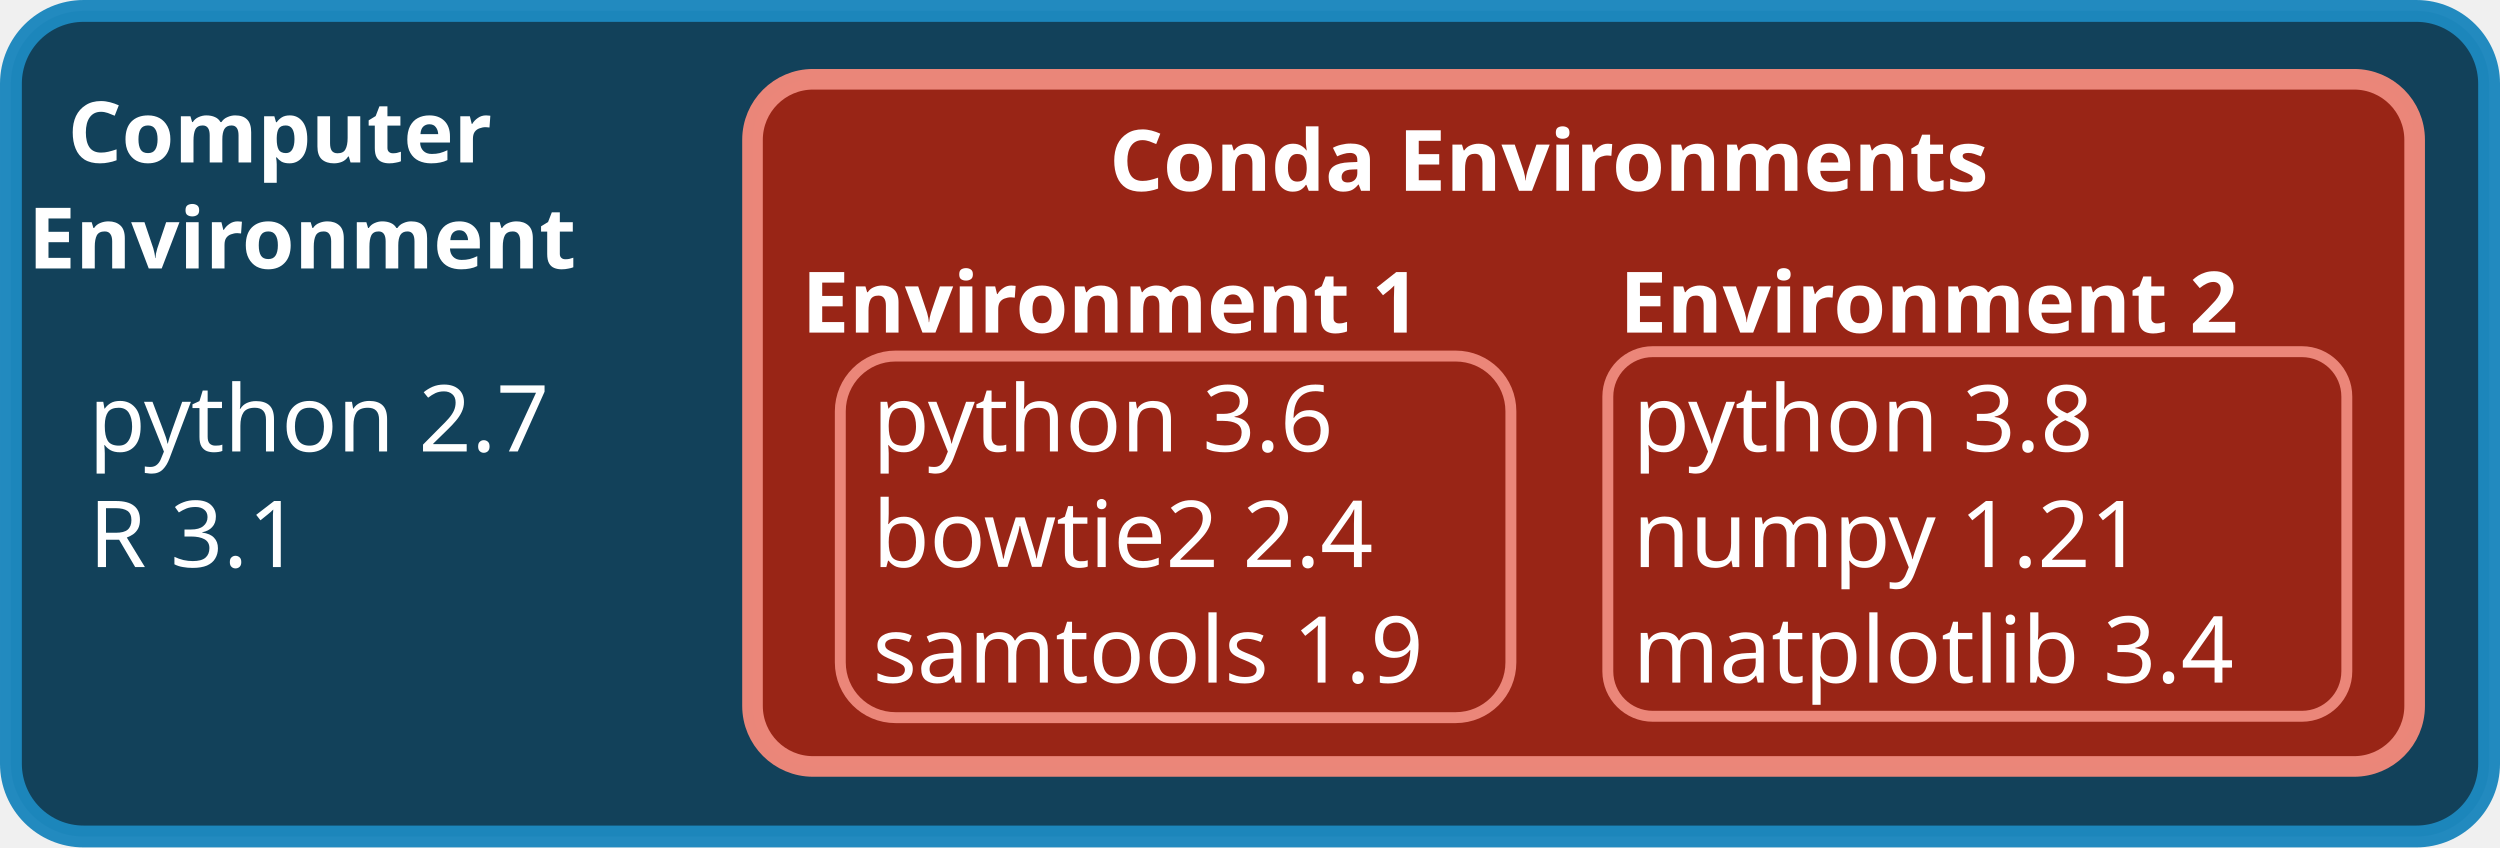
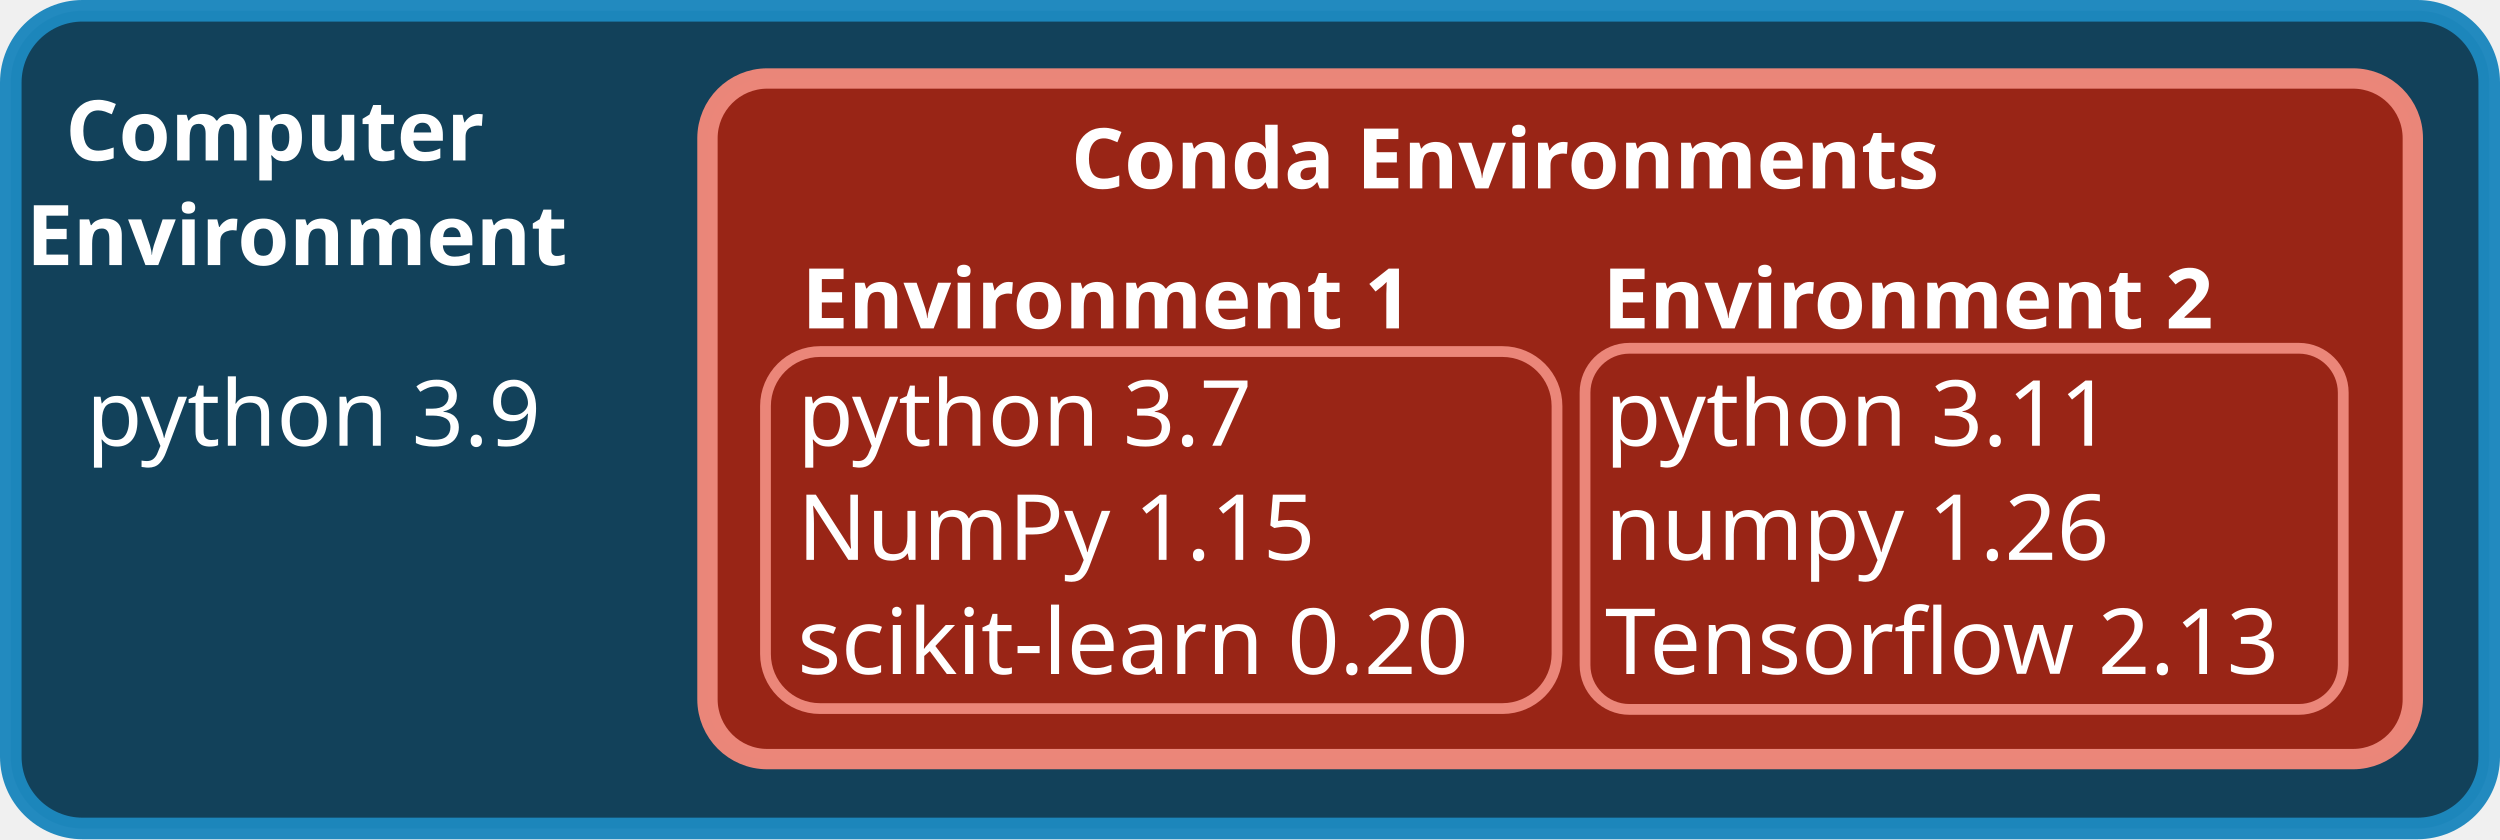
- <svg xmlns="http://www.w3.org/2000/svg" width="228.906mm" height="77.591mm" viewBox="0 0 228.906 77.591" version="1.1" id="svg8">
+ <svg xmlns="http://www.w3.org/2000/svg" width="231.836mm" height="77.827mm" viewBox="0 0 231.836 77.827" version="1.1" id="svg8">
  <defs id="defs2" />
-   <g id="layer1" transform="translate(56.39625,-0.7666998)">
-     <rect ry="6.664" y="1.767" x="-55.396" height="75.591" width="226.906" id="rect894" style="opacity:1;fill:#0d3d56;fill-opacity:0.976;fill-rule:nonzero;stroke:#1d87bd;stroke-width:2;stroke-linecap:butt;stroke-miterlimit:4;stroke-dasharray:none;stroke-dashoffset:0;stroke-opacity:0.976" />
-     <text id="text898" y="15.645" x="-23.701" style="font-style:normal;font-weight:normal;font-size:7.761px;line-height:1.25;font-family:sans-serif;letter-spacing:0px;word-spacing:0px;fill:#ffffff;fill-opacity:1;stroke:none;stroke-width:0.265" xml:space="preserve">
-       <tspan style="font-style:normal;font-variant:normal;font-weight:bold;font-stretch:normal;font-size:7.761px;font-family:sans-serif;-inkscape-font-specification:'sans-serif Bold';text-align:center;text-anchor:middle;fill:#ffffff;fill-opacity:1;stroke-width:0.265" y="15.645" x="-23.701" id="tspan896">Computer</tspan>
-       <tspan style="font-style:normal;font-variant:normal;font-weight:bold;font-stretch:normal;font-size:7.761px;font-family:sans-serif;-inkscape-font-specification:'sans-serif Bold';text-align:center;text-anchor:middle;fill:#ffffff;fill-opacity:1;stroke-width:0.265" y="25.346" x="-23.701" id="tspan900">Environment</tspan>
+   <g id="layer1" transform="translate(50.44311,-0.7666997)">
+     <rect ry="6.664" y="1.767" x="-49.443" height="75.827" width="229.836" id="rect894" style="opacity:1;fill:#0d3d56;fill-opacity:0.976;fill-rule:nonzero;stroke:#1d87bd;stroke-width:2;stroke-linecap:butt;stroke-miterlimit:4;stroke-dasharray:none;stroke-dashoffset:0;stroke-opacity:0.976" rx="6.664" />
+     <text id="text898" y="15.645" x="-17.88" style="font-style:normal;font-weight:normal;font-size:7.761px;line-height:1.25;font-family:sans-serif;letter-spacing:0px;word-spacing:0px;fill:#ffffff;fill-opacity:1;stroke:none;stroke-width:0.265" xml:space="preserve">
+       <tspan style="font-style:normal;font-variant:normal;font-weight:bold;font-stretch:normal;font-size:7.761px;font-family:sans-serif;-inkscape-font-specification:'sans-serif Bold';text-align:center;text-anchor:middle;fill:#ffffff;fill-opacity:1;stroke-width:0.265" y="15.645" x="-17.88" id="tspan896">Computer</tspan>
+       <tspan style="font-style:normal;font-variant:normal;font-weight:bold;font-stretch:normal;font-size:7.761px;font-family:sans-serif;-inkscape-font-specification:'sans-serif Bold';text-align:center;text-anchor:middle;fill:#ffffff;fill-opacity:1;stroke-width:0.265" y="25.346" x="-17.88" id="tspan900">Environment</tspan>
    </text>
-     <rect style="opacity:1;fill:#9a2617;fill-opacity:0.995;fill-rule:nonzero;stroke:#eb877a;stroke-width:1.887;stroke-linecap:butt;stroke-miterlimit:4;stroke-dasharray:none;stroke-dashoffset:0;stroke-opacity:0.996" id="rect888" width="152.189" height="62.92" x="12.505" y="8.025" ry="5.547" />
-     <rect style="opacity:1;fill:none;fill-opacity:1;fill-rule:nonzero;stroke:#eb877a;stroke-width:1;stroke-linecap:butt;stroke-miterlimit:4;stroke-dasharray:none;stroke-dashoffset:0;stroke-opacity:0.996" id="rect815" width="61.4" height="33.108" x="20.544" y="33.368" ry="5.058" />
-     <rect y="32.966" x="90.82" height="33.385" width="67.664" id="rect821" style="opacity:1;fill:none;fill-opacity:1;fill-rule:nonzero;stroke:#eb877a;stroke-width:1;stroke-linecap:butt;stroke-miterlimit:4;stroke-dasharray:none;stroke-dashoffset:0;stroke-opacity:0.996" ry="4.115" />
-     <text xml:space="preserve" style="font-style:normal;font-weight:normal;font-size:7.761px;line-height:1.25;font-family:sans-serif;letter-spacing:0px;word-spacing:0px;fill:#ffffff;fill-opacity:1;stroke:none;stroke-width:0.265" x="90.461" y="18.238" id="text928">
-       <tspan id="tspan926" x="90.461" y="18.238" style="font-style:normal;font-variant:normal;font-weight:bold;font-stretch:normal;font-size:7.761px;font-family:sans-serif;-inkscape-font-specification:'sans-serif Bold';text-align:center;text-anchor:middle;fill:#ffffff;fill-opacity:1;stroke-width:0.265">Conda Environments</tspan>
+     <rect style="opacity:1;fill:#9a2617;fill-opacity:0.995;fill-rule:nonzero;stroke:#eb877a;stroke-width:1.887;stroke-linecap:butt;stroke-miterlimit:4;stroke-dasharray:none;stroke-dashoffset:0;stroke-opacity:0.996" id="rect888" width="158.146" height="63.117" x="15.163" y="8.045" ry="5.547" rx="5.547" />
+     <rect style="opacity:1;fill:none;fill-opacity:1;fill-rule:nonzero;stroke:#eb877a;stroke-width:1;stroke-linecap:butt;stroke-miterlimit:4;stroke-dasharray:none;stroke-dashoffset:0;stroke-opacity:0.996" id="rect815" width="73.4" height="33.108" x="20.544" y="33.368" ry="5.058" rx="5.058" />
+     <rect y="33.063" x="96.544" height="33.49" width="70.312" id="rect821" style="opacity:1;fill:none;fill-opacity:1;fill-rule:nonzero;stroke:#eb877a;stroke-width:1;stroke-linecap:butt;stroke-miterlimit:4;stroke-dasharray:none;stroke-dashoffset:0;stroke-opacity:0.996" ry="4.115" rx="4.115" />
+     <text xml:space="preserve" style="font-style:normal;font-weight:normal;font-size:7.761px;line-height:1.25;font-family:sans-serif;letter-spacing:0px;word-spacing:0px;fill:#ffffff;fill-opacity:1;stroke:none;stroke-width:0.265" x="94.172" y="18.238" id="text928">
+       <tspan id="tspan926" x="94.172" y="18.238" style="font-style:normal;font-variant:normal;font-weight:bold;font-stretch:normal;font-size:7.761px;font-family:sans-serif;-inkscape-font-specification:'sans-serif Bold';text-align:center;text-anchor:middle;fill:#ffffff;fill-opacity:1;stroke-width:0.265">Conda Environments</tspan>
    </text>
-     <text id="text934" y="31.221" x="50.371" style="font-style:normal;font-weight:normal;font-size:7.761px;line-height:1.25;font-family:sans-serif;letter-spacing:0px;word-spacing:0px;fill:#ffffff;fill-opacity:1;stroke:none;stroke-width:0.265" xml:space="preserve">
-       <tspan style="font-style:normal;font-variant:normal;font-weight:bold;font-stretch:normal;font-size:7.761px;font-family:sans-serif;-inkscape-font-specification:'sans-serif Bold';text-align:center;text-anchor:middle;fill:#ffffff;fill-opacity:1;stroke-width:0.265" y="31.221" x="50.371" id="tspan932">Environment 1</tspan>
+     <text id="text934" y="31.221" x="57.255" style="font-style:normal;font-weight:normal;font-size:7.761px;line-height:1.25;font-family:sans-serif;letter-spacing:0px;word-spacing:0px;fill:#ffffff;fill-opacity:1;stroke:none;stroke-width:0.265" xml:space="preserve">
+       <tspan style="font-style:normal;font-variant:normal;font-weight:bold;font-stretch:normal;font-size:7.761px;font-family:sans-serif;-inkscape-font-specification:'sans-serif Bold';text-align:center;text-anchor:middle;fill:#ffffff;fill-opacity:1;stroke-width:0.265" y="31.221" x="57.255" id="tspan932">Environment 1</tspan>
    </text>
-     <text xml:space="preserve" style="font-style:normal;font-weight:normal;font-size:7.761px;line-height:1.25;font-family:sans-serif;letter-spacing:0px;word-spacing:0px;fill:#ffffff;fill-opacity:1;stroke:none;stroke-width:0.265" x="125.245" y="31.221" id="text938">
-       <tspan id="tspan936" x="125.245" y="31.221" style="font-style:normal;font-variant:normal;font-weight:bold;font-stretch:normal;font-size:7.761px;font-family:sans-serif;-inkscape-font-specification:'sans-serif Bold';text-align:center;text-anchor:middle;fill:#ffffff;fill-opacity:1;stroke-width:0.265">Environment 2</tspan>
+     <text xml:space="preserve" style="font-style:normal;font-weight:normal;font-size:7.761px;line-height:1.25;font-family:sans-serif;letter-spacing:0px;word-spacing:0px;fill:#ffffff;fill-opacity:1;stroke:none;stroke-width:0.265" x="131.534" y="31.221" id="text938">
+       <tspan id="tspan936" x="131.534" y="31.221" style="font-style:normal;font-variant:normal;font-weight:bold;font-stretch:normal;font-size:7.761px;font-family:sans-serif;-inkscape-font-specification:'sans-serif Bold';text-align:center;text-anchor:middle;fill:#ffffff;fill-opacity:1;stroke-width:0.265">Environment 2</tspan>
    </text>
-     <text xml:space="preserve" style="font-style:normal;font-weight:normal;font-size:7.761px;line-height:1.25;font-family:sans-serif;letter-spacing:0px;word-spacing:0px;fill:#ffffff;fill-opacity:1;stroke:none;stroke-width:0.265" x="-48.269" y="42.103" id="text870">
-       <tspan id="tspan868" x="-48.269" y="42.103" style="font-style:normal;font-variant:normal;font-weight:normal;font-stretch:normal;font-size:8.467px;font-family:sans-serif;-inkscape-font-specification:sans-serif;text-align:start;text-anchor:start;fill:#ffffff;fill-opacity:1;stroke-width:0.265">python 2.7</tspan>
-       <tspan x="-48.269" y="52.687" style="font-style:normal;font-variant:normal;font-weight:normal;font-stretch:normal;font-size:8.467px;font-family:sans-serif;-inkscape-font-specification:sans-serif;text-align:start;text-anchor:start;fill:#ffffff;fill-opacity:1;stroke-width:0.265" id="tspan874">R 3.1</tspan>
+     <text xml:space="preserve" style="font-style:normal;font-weight:normal;font-size:7.761px;line-height:1.25;font-family:sans-serif;letter-spacing:0px;word-spacing:0px;fill:#ffffff;fill-opacity:1;stroke:none;stroke-width:0.265" x="-42.448" y="42.103" id="text870">
+       <tspan x="-42.448" y="42.103" style="font-style:normal;font-variant:normal;font-weight:normal;font-stretch:normal;font-size:8.467px;font-family:sans-serif;-inkscape-font-specification:sans-serif;text-align:start;text-anchor:start;fill:#ffffff;fill-opacity:1;stroke-width:0.265" id="tspan874">python 3.9</tspan>
    </text>
    <text id="text880" y="42.103" x="23.507" style="font-style:normal;font-weight:normal;font-size:7.761px;line-height:1.25;font-family:sans-serif;letter-spacing:0px;word-spacing:0px;fill:#ffffff;fill-opacity:1;stroke:none;stroke-width:0.265" xml:space="preserve">
-       <tspan style="font-style:normal;font-variant:normal;font-weight:normal;font-stretch:normal;font-size:8.467px;font-family:sans-serif;-inkscape-font-specification:sans-serif;text-align:start;text-anchor:start;fill:#ffffff;fill-opacity:1;stroke-width:0.265" y="42.103" x="23.507" id="tspan876">python 3.6</tspan>
-       <tspan id="tspan878" style="font-style:normal;font-variant:normal;font-weight:normal;font-stretch:normal;font-size:8.467px;font-family:sans-serif;-inkscape-font-specification:sans-serif;text-align:start;text-anchor:start;fill:#ffffff;fill-opacity:1;stroke-width:0.265" y="52.687" x="23.507">bowtie2 2.4</tspan>
-       <tspan style="font-style:normal;font-variant:normal;font-weight:normal;font-stretch:normal;font-size:8.467px;font-family:sans-serif;-inkscape-font-specification:sans-serif;text-align:start;text-anchor:start;fill:#ffffff;fill-opacity:1;stroke-width:0.265" y="63.27" x="23.507" id="tspan888">samtools 1.9</tspan>
+       <tspan style="font-style:normal;font-variant:normal;font-weight:normal;font-stretch:normal;font-size:8.467px;font-family:sans-serif;-inkscape-font-specification:sans-serif;text-align:start;text-anchor:start;fill:#ffffff;fill-opacity:1;stroke-width:0.265" y="42.103" x="23.507" id="tspan876">python 3.7</tspan>
+       <tspan style="font-style:normal;font-variant:normal;font-weight:normal;font-stretch:normal;font-size:8.467px;font-family:sans-serif;-inkscape-font-specification:sans-serif;text-align:start;text-anchor:start;fill:#ffffff;fill-opacity:1;stroke-width:0.265" y="52.687" x="23.507" id="tspan888">NumPy 1.15</tspan>
+       <tspan style="font-style:normal;font-variant:normal;font-weight:normal;font-stretch:normal;font-size:8.467px;font-family:sans-serif;-inkscape-font-specification:sans-serif;text-align:start;text-anchor:start;fill:#ffffff;fill-opacity:1;stroke-width:0.265" y="63.27" x="23.507" id="tspan416">scikit-learn 0.20</tspan>
    </text>
-     <text xml:space="preserve" style="font-style:normal;font-weight:normal;font-size:7.761px;line-height:1.25;font-family:sans-serif;letter-spacing:0px;word-spacing:0px;fill:#ffffff;fill-opacity:1;stroke:none;stroke-width:0.265" x="93.115" y="42.103" id="text886">
-       <tspan x="93.115" y="42.103" style="font-style:normal;font-variant:normal;font-weight:normal;font-stretch:normal;font-size:8.467px;font-family:sans-serif;-inkscape-font-specification:sans-serif;text-align:start;text-anchor:start;fill:#ffffff;fill-opacity:1;stroke-width:0.265" id="tspan884">python 3.8</tspan>
-       <tspan x="93.115" y="52.687" style="font-style:normal;font-variant:normal;font-weight:normal;font-stretch:normal;font-size:8.467px;font-family:sans-serif;-inkscape-font-specification:sans-serif;text-align:start;text-anchor:start;fill:#ffffff;fill-opacity:1;stroke-width:0.265" id="tspan892">numpy 1.21</tspan>
-       <tspan x="93.115" y="63.27" style="font-style:normal;font-variant:normal;font-weight:normal;font-stretch:normal;font-size:8.467px;font-family:sans-serif;-inkscape-font-specification:sans-serif;text-align:start;text-anchor:start;fill:#ffffff;fill-opacity:1;stroke-width:0.265" id="tspan894">matplotlib 3.4</tspan>
+     <text xml:space="preserve" style="font-style:normal;font-weight:normal;font-size:7.761px;line-height:1.25;font-family:sans-serif;letter-spacing:0px;word-spacing:0px;fill:#ffffff;fill-opacity:1;stroke:none;stroke-width:0.265" x="98.407" y="42.103" id="text886">
+       <tspan x="98.407" y="42.103" style="font-style:normal;font-variant:normal;font-weight:normal;font-stretch:normal;font-size:8.467px;font-family:sans-serif;-inkscape-font-specification:sans-serif;text-align:start;text-anchor:start;fill:#ffffff;fill-opacity:1;stroke-width:0.265" id="tspan884">python 3.11</tspan>
+       <tspan x="98.407" y="52.687" style="font-style:normal;font-variant:normal;font-weight:normal;font-stretch:normal;font-size:8.467px;font-family:sans-serif;-inkscape-font-specification:sans-serif;text-align:start;text-anchor:start;fill:#ffffff;fill-opacity:1;stroke-width:0.265" id="tspan892">numpy 1.26</tspan>
+       <tspan x="98.407" y="63.27" style="font-style:normal;font-variant:normal;font-weight:normal;font-stretch:normal;font-size:8.467px;font-family:sans-serif;-inkscape-font-specification:sans-serif;text-align:start;text-anchor:start;fill:#ffffff;fill-opacity:1;stroke-width:0.265" id="tspan894">Tensorflow 2.13</tspan>
    </text>
  </g>
</svg>
